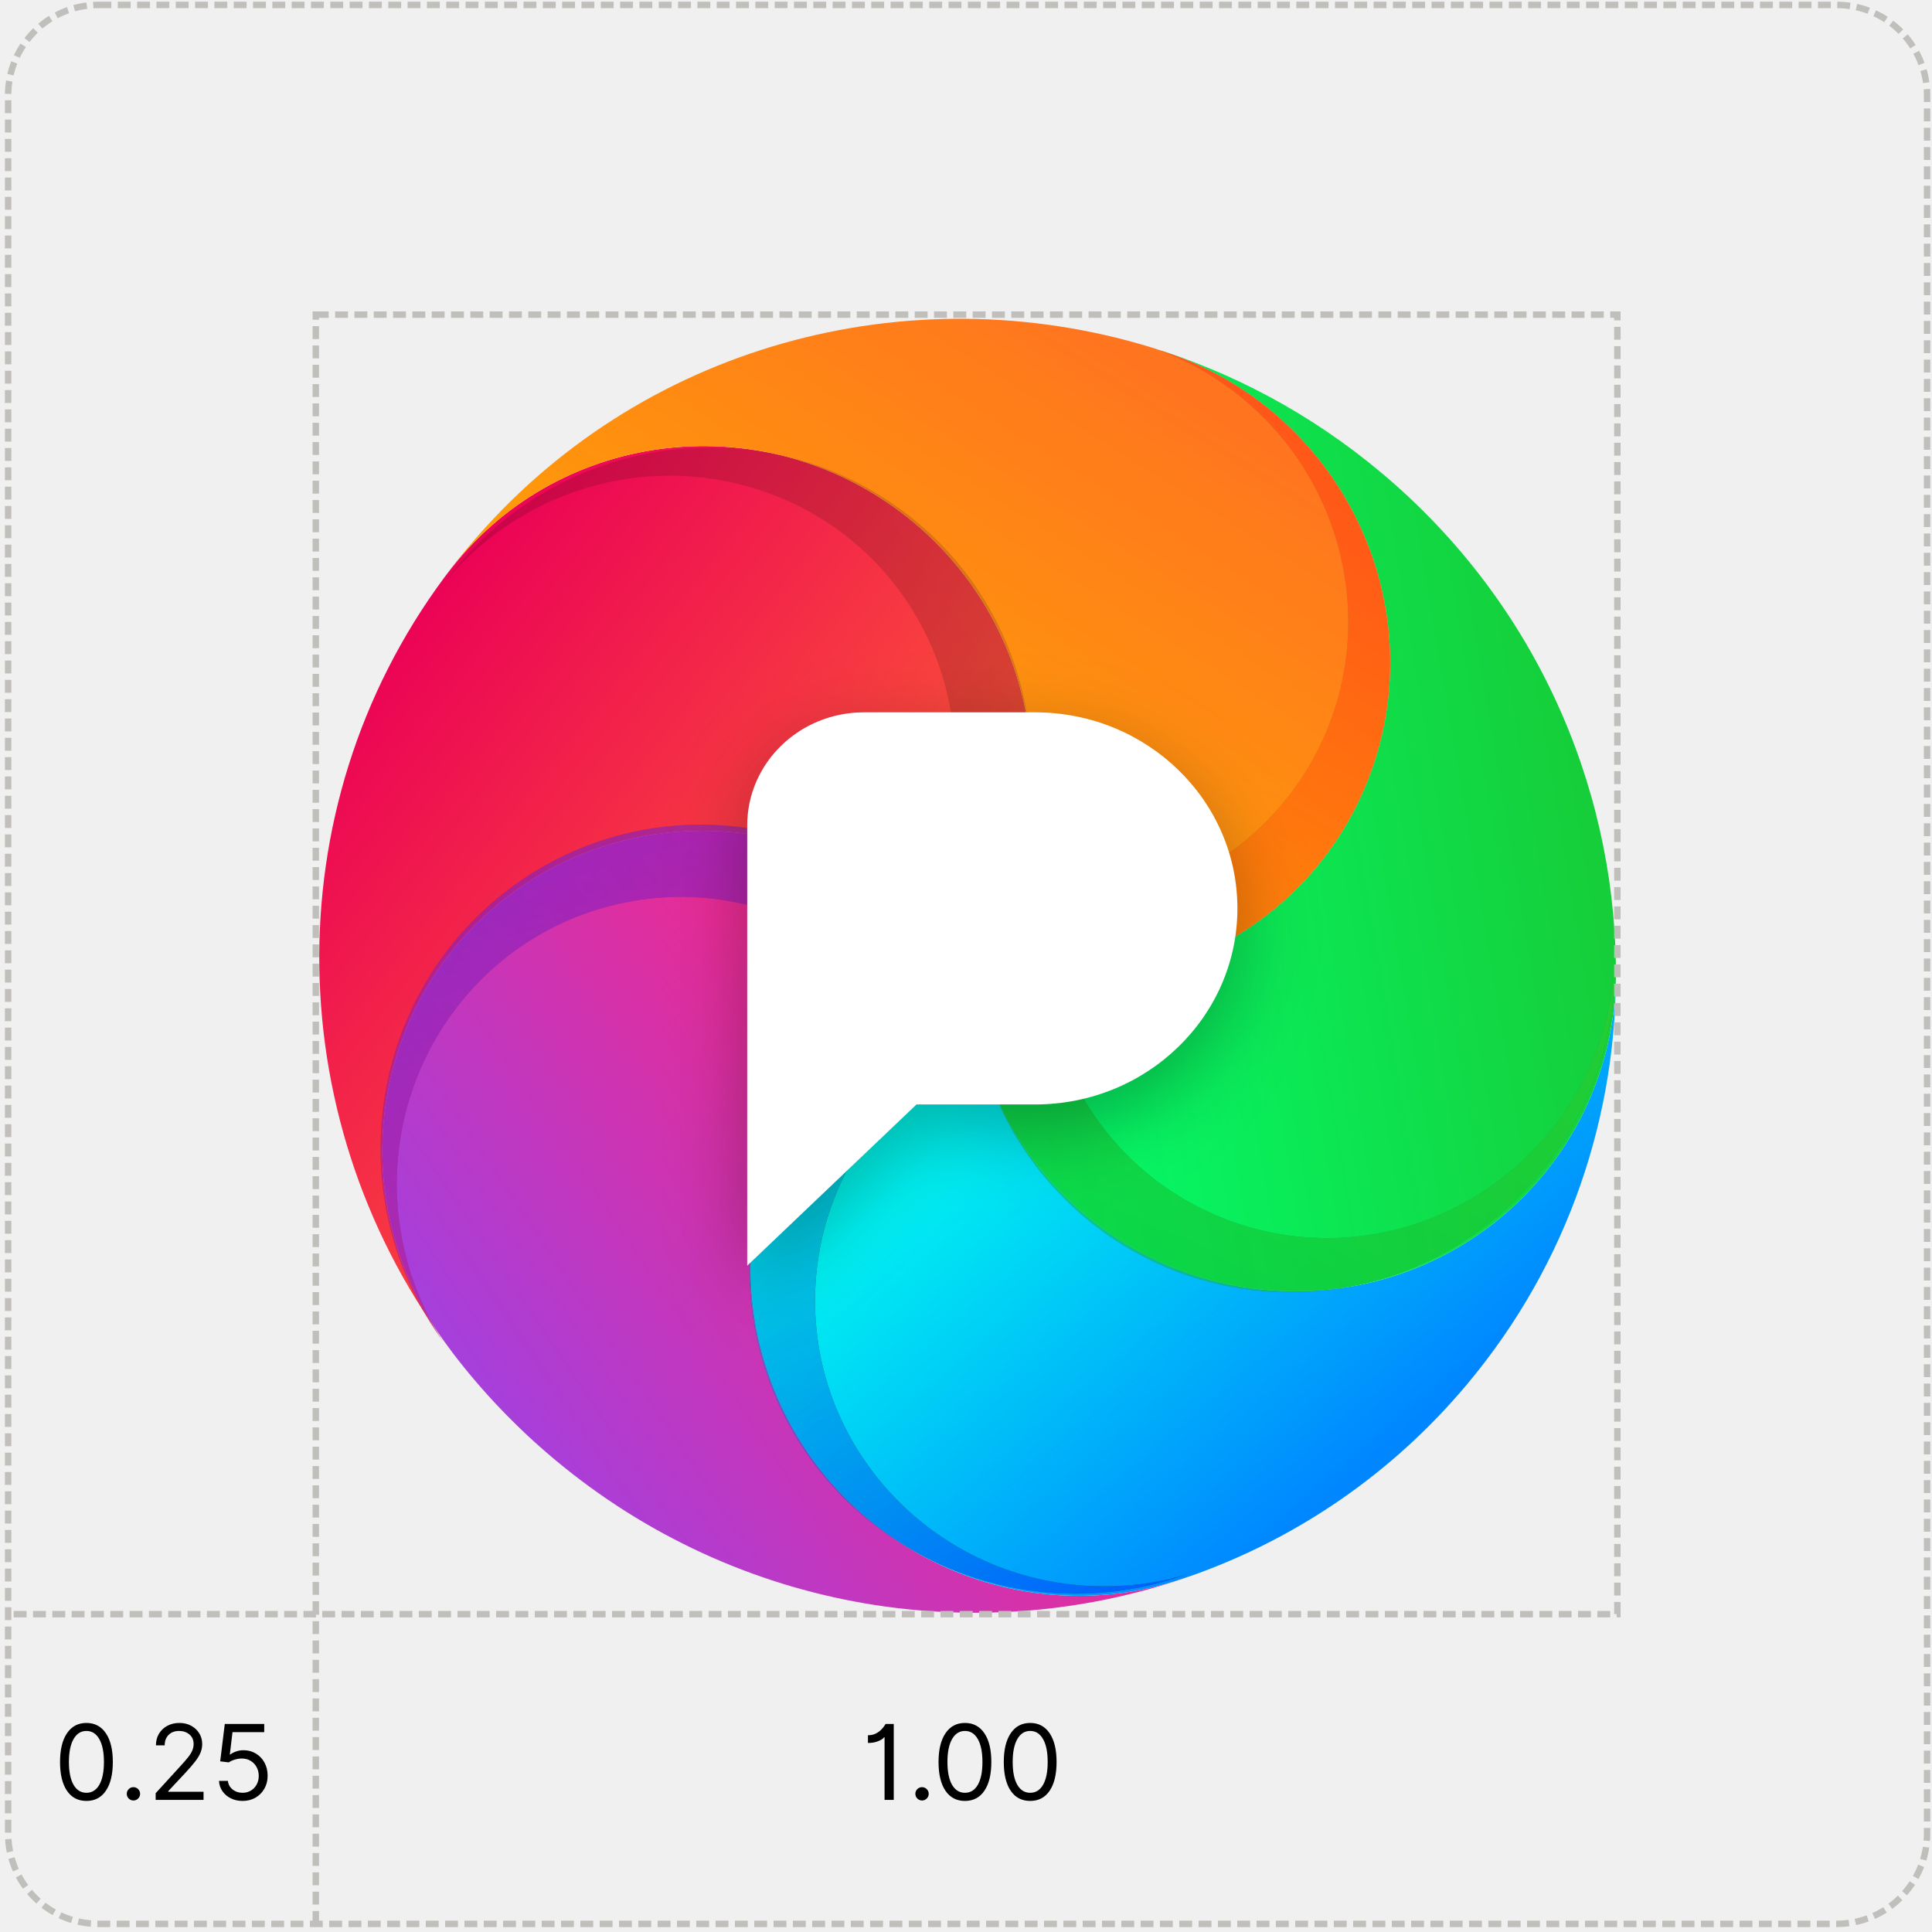
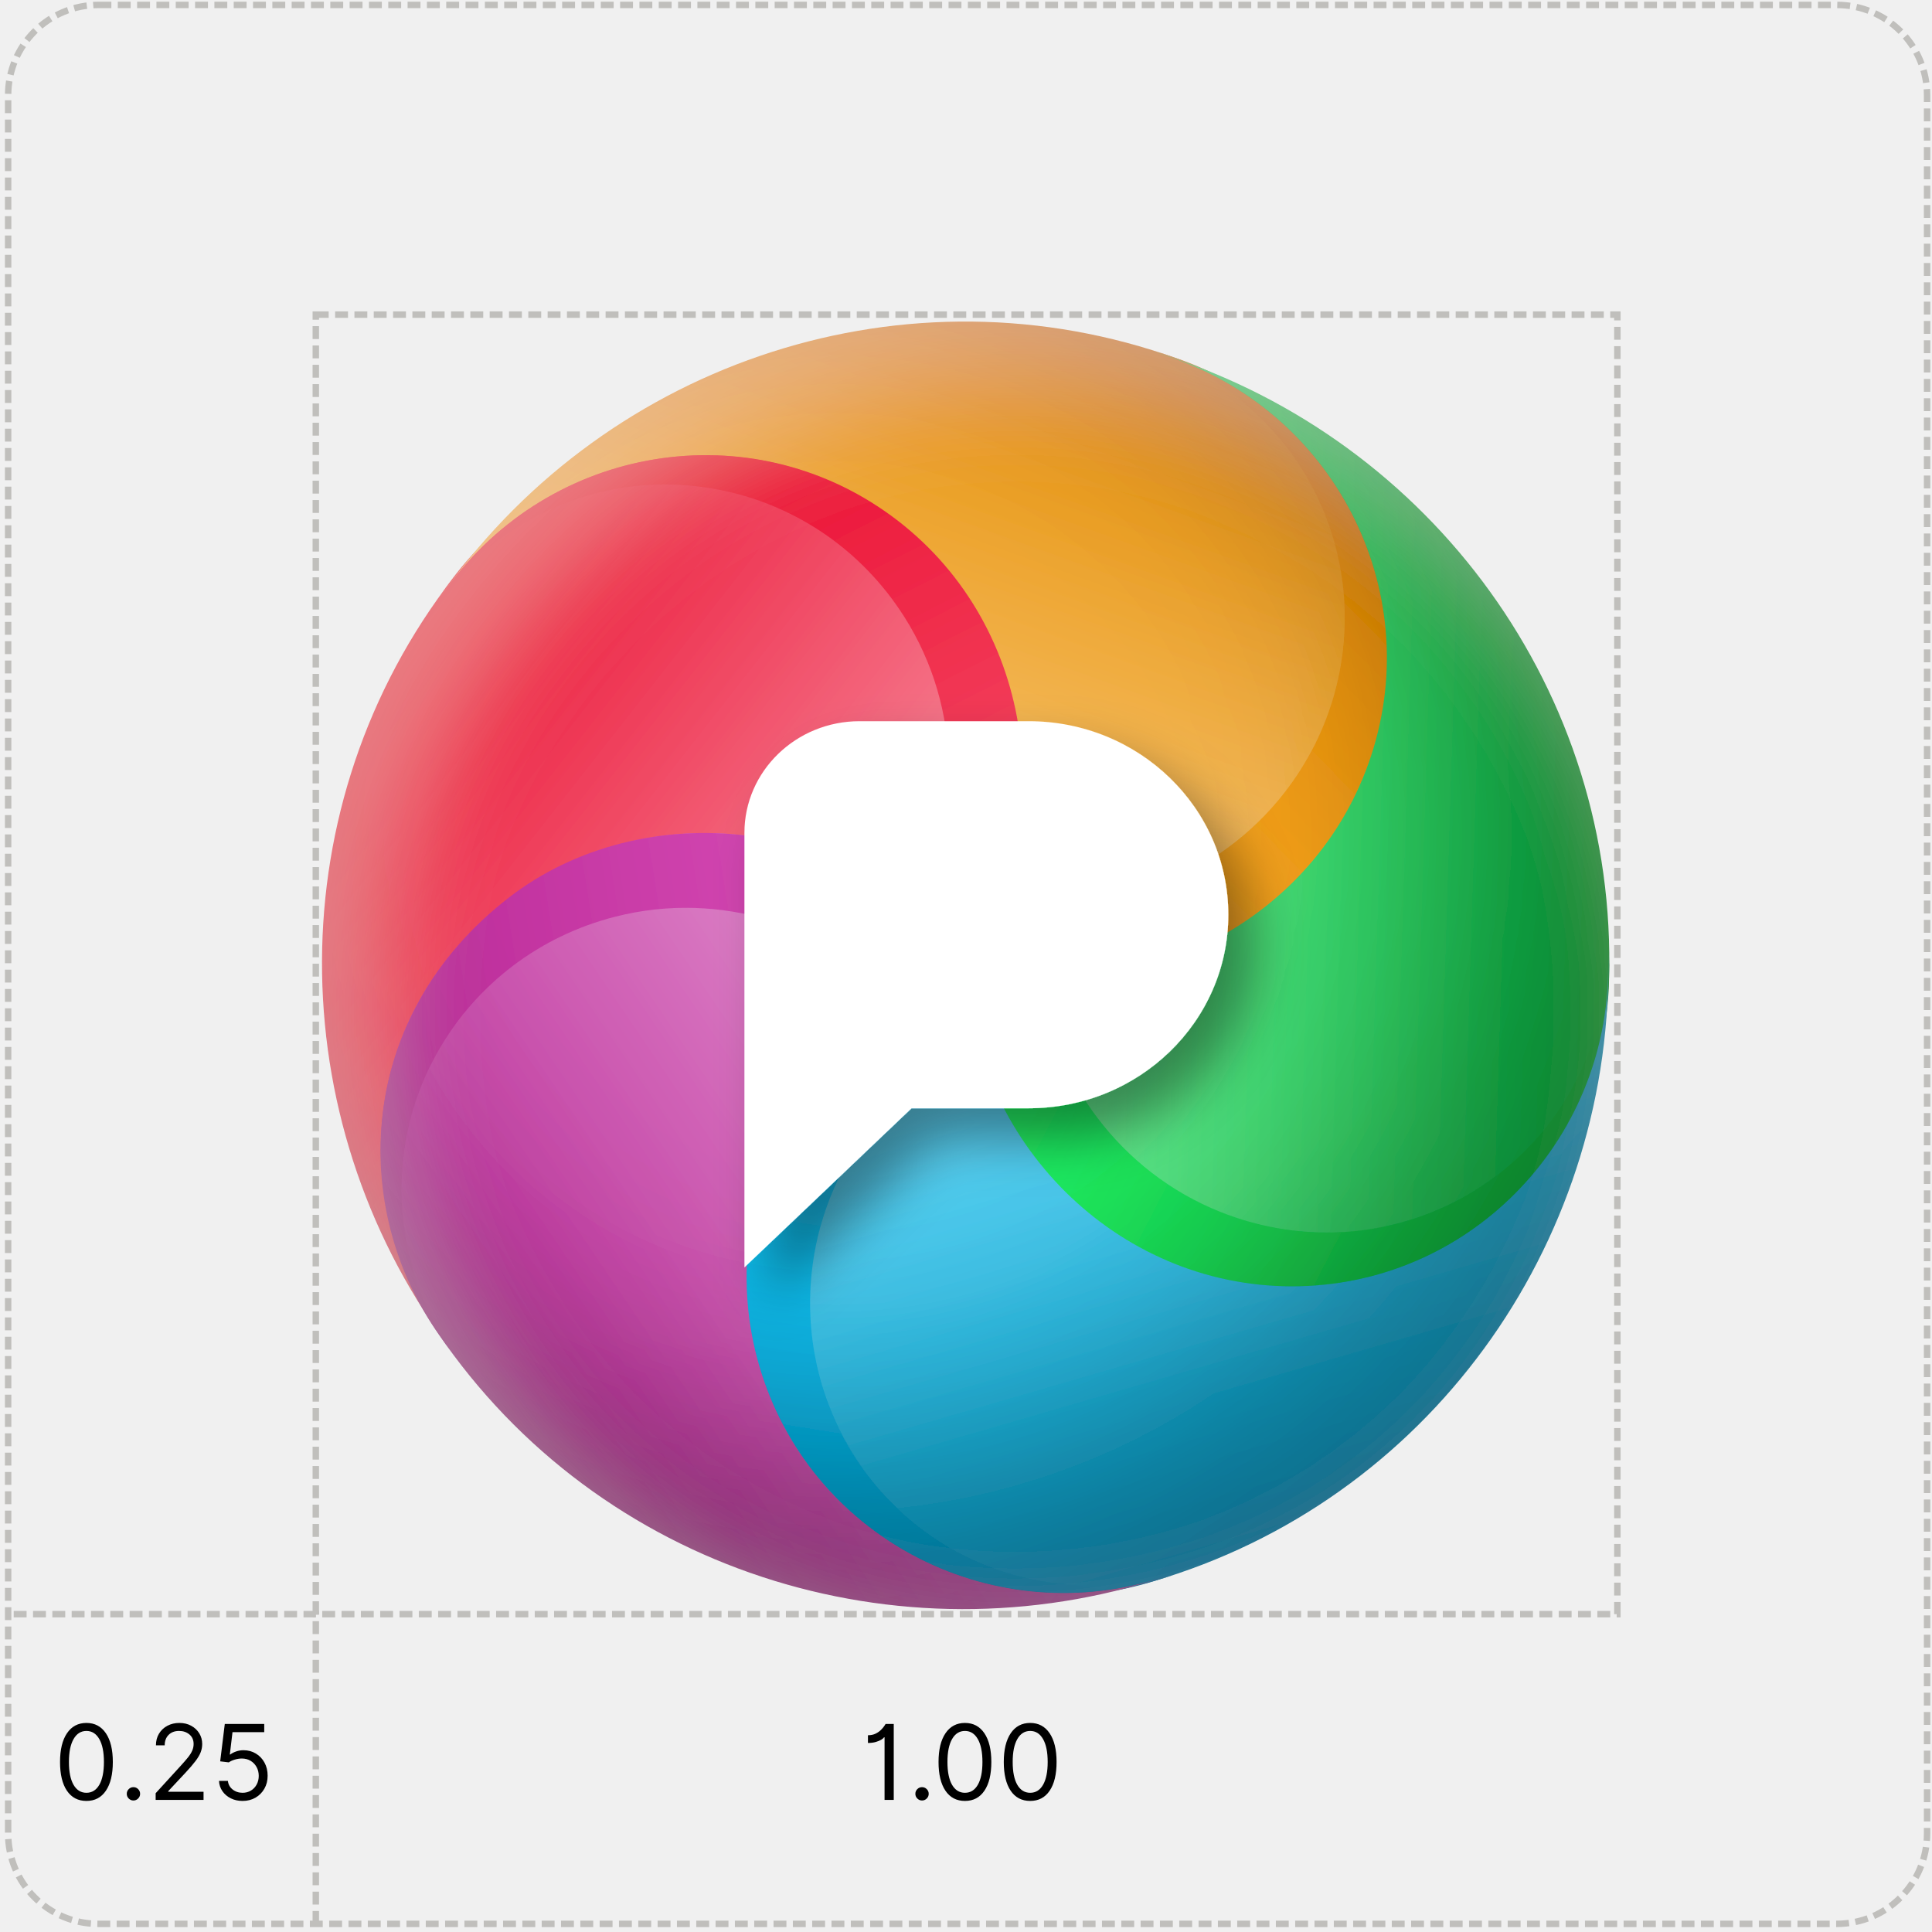
- <svg xmlns="http://www.w3.org/2000/svg" xmlns:xlink="http://www.w3.org/1999/xlink" width="300" height="300" viewBox="0 0 300 300" version="1.1" id="svg114">
-   <defs id="defs61">
-     <rect id="path-1" x="0" y="0.112" width="50" height="49.776" />
-     <linearGradient x1="1" y1="0.558" x2="0" y2="0.601" id="linearGradient-3">
-       <stop stop-color="#FF5C34" offset="0%" id="stop7" />
-       <stop stop-color="#EB0256" offset="100%" id="stop9" />
+ <svg xmlns="http://www.w3.org/2000/svg" xmlns:xlink="http://www.w3.org/1999/xlink" version="1.1" width="300" height="300">
+   <defs>
+     <path id="drop_shape" d="M 25,25 C 20.778,19.646 13.003,18.371 7.477,22.361 1.952,26.351 0.768,34.096 4.834,39.658 l 0.308,0.421 C -1.489,31.406 -1.815,19.241 4.795,10.326 l 0.118,-0.156 C 9.008,4.727 16.349,3.192 22.245,7.492 27.816,11.555 29.095,19.557 24.999,24.999 Z" />
+     <path id="drop_seam" d="M 4.651,10.522 5.052,9.983 C 8.636,5.161 15.79,3.034 22.059,7.313 27.424,10.976 29.394,19.24 24.999,25.003 24.356,24.172 23.694,23.538 22.975,22.942 24.83,19.455 24.872,15.024 22.61,11.454 19.309,6.244 12.487,4.741 7.372,8.098 c -1.093,0.717 -2.054,1.542 -2.803,2.535 z" />
+     <path id="center_logo_shape" d="m 22.886,30.523 h 4.545 c 4.281,0 7.752,-3.364 7.752,-7.513 0,-4.149 -3.471,-7.513 -7.752,-7.513 h -6.56 c -2.47,0 -4.472,1.941 -4.472,4.334 v 16.87 z" />
+     <linearGradient id="drop_shape_red_gradient" gradientTransform="rotate(45 0.5 0.5)">
+       <stop stop-color="#ea0d30" offset="0" />
+       <stop stop-color="#fbafbb" offset="1" />
    </linearGradient>
-     <linearGradient x1="18.604" y1="60.089" x2="29.552" y2="34.263" id="linearGradient-4" gradientTransform="scale(1.218163,0.820908)" gradientUnits="userSpaceOnUse">
-       <stop stop-color="#A63FDB" offset="0%" id="stop12" />
-       <stop stop-color="#FF257E" offset="100%" id="stop14" />
+     <linearGradient id="drop_seam_red_gradient" gradientTransform="rotate(60 0.5 0.5)">
+       <stop stop-color="#ea0d30" offset="0" />
+       <stop stop-color="#f54a65" offset="1" />
    </linearGradient>
-     <linearGradient x1="31.906" y1="22.861" x2="56.143" y2="28.198" id="linearGradient-5" gradientTransform="scale(0.8786187,1.13815)" gradientUnits="userSpaceOnUse">
-       <stop stop-color="#00FFF0" offset="0%" id="stop17" />
-       <stop stop-color="#0087FF" offset="100%" id="stop19" />
+     <linearGradient id="drop_shape_yellow_gradient" gradientTransform="rotate(45 0.5 0.5)">
+       <stop stop-color="#e58d00" offset="0" />
+       <stop stop-color="#ffd899" offset="1" />
    </linearGradient>
-     <linearGradient x1="40.014" y1="3.05" x2="21.611" y2="22.693" id="linearGradient-6" gradientTransform="scale(1.047997,0.9542011)" gradientUnits="userSpaceOnUse">
-       <stop stop-color="#17C934" offset="0%" id="stop22" />
-       <stop stop-color="#03FF6E" offset="100%" id="stop24" />
+     <linearGradient id="drop_seam_yellow_gradient" gradientTransform="rotate(60 0.5 0.5)">
+       <stop stop-color="#e58d00" offset="0" />
+       <stop stop-color="#ffaf2e" offset="1" />
    </linearGradient>
-     <linearGradient x1="0.5" y1="1.119" x2="0.306" y2="0" id="linearGradient-7">
-       <stop stop-color="#FFB000" offset="0%" id="stop27" />
-       <stop stop-color="#FF7725" offset="100%" id="stop29" />
+     <linearGradient id="drop_shape_green_gradient" gradientTransform="rotate(45 0.5 0.5)">
+       <stop stop-color="#0bc346" offset="0" />
+       <stop stop-color="#89f8ac" offset="1" />
    </linearGradient>
-     <path d="M 25.88,24.664 C 25.519,17.862 19.644,12.638 12.758,12.994 5.873,13.351 0.583,19.153 0.944,25.954 l 0.01,0.195 c -0.03,-0.492 -0.045,-0.987 -0.045,-1.486 0,-10.156 6.215,-18.878 15.093,-22.659 l 0.523,-0.209 c 6.393,-2.551 13.67,0.5 16.253,6.814 2.583,6.315 -0.506,13.502 -6.899,16.053 z" id="path-8" />
-     <path d="m 16.339,1.871 0.187,-0.075 c 6.393,-2.551 13.67,0.5 16.253,6.814 2.583,6.315 -0.506,13.502 -6.899,16.053 -0.053,-1.007 -0.228,-1.979 -0.508,-2.904 3.43,-1.857 5.756,-5.456 5.756,-9.592 0,-6.037 -4.954,-10.93 -11.066,-10.93 -1.306,0 -2.559,0.223 -3.722,0.634 z" id="path-9" />
-     <linearGradient x1="16.691" y1="19.196" x2="57.873" y2="21.721" id="linearGradient-10" gradientTransform="scale(0.8544198,1.170385)" gradientUnits="userSpaceOnUse">
-       <stop stop-color="#9EE85D" offset="0%" id="stop34" />
-       <stop stop-color="#0ED061" offset="100%" id="stop36" />
+     <linearGradient id="drop_seam_green_gradient" gradientTransform="rotate(60 0.5 0.5)">
+       <stop stop-color="#0bc346" offset="0" />
+       <stop stop-color="#23f365" offset="1" />
    </linearGradient>
-     <path d="m 28.379,9.27 0.187,-0.075 c 6.393,-2.551 13.67,0.5 16.253,6.814 2.583,6.315 -0.506,13.502 -6.899,16.053 -0.053,-1.007 -0.228,-1.979 -0.508,-2.904 3.43,-1.857 5.756,-5.456 5.756,-9.592 0,-6.037 -4.954,-10.93 -11.066,-10.93 -1.306,0 -2.559,0.223 -3.722,0.634 z" id="path-11" />
-     <linearGradient x1="38.66" y1="42.314" x2="29.418" y2="17.769" id="linearGradient-12" gradientTransform="scale(0.8544198,1.170385)" gradientUnits="userSpaceOnUse">
-       <stop stop-color="#21EFE3" offset="0%" id="stop40" />
-       <stop stop-color="#2598FF" offset="100%" id="stop42" />
+     <linearGradient id="drop_shape_blue_gradient" gradientTransform="rotate(45 0.5 0.5)">
+       <stop stop-color="#00a6d4" offset="0" />
+       <stop stop-color="#88e5ff" offset="1" />
    </linearGradient>
-     <path d="m 25.135,22.732 0.187,-0.075 c 6.393,-2.551 13.67,0.5 16.253,6.814 2.583,6.315 -0.506,13.502 -6.899,16.053 -0.053,-1.007 -0.228,-1.979 -0.508,-2.904 3.43,-1.857 5.756,-5.456 5.756,-9.592 0,-6.037 -4.955,-10.93 -11.066,-10.93 -1.306,0 -2.559,0.223 -3.722,0.634 z" id="path-13" />
-     <linearGradient x1="32.778" y1="31.292" x2="-5.737" y2="34.564" id="linearGradient-14" gradientTransform="scale(0.8544198,1.170385)" gradientUnits="userSpaceOnUse">
-       <stop stop-color="#A63FDB" offset="0%" id="stop46" />
-       <stop stop-color="#FF257E" offset="100%" id="stop48" />
+     <linearGradient id="drop_seam_blue_gradient" gradientTransform="rotate(60 0.5 0.5)">
+       <stop stop-color="#00a6d4" offset="0" />
+       <stop stop-color="#1dceff" offset="1" />
    </linearGradient>
-     <path d="m 10.654,23.765 0.187,-0.075 c 6.393,-2.551 13.67,0.5 16.253,6.814 2.583,6.315 -0.506,13.502 -6.899,16.053 -0.053,-1.007 -0.228,-1.979 -0.508,-2.904 3.43,-1.857 5.756,-5.456 5.756,-9.592 0,-6.037 -4.954,-10.93 -11.066,-10.93 -1.306,0 -2.559,0.223 -3.722,0.634 z" id="path-15" />
-     <path d="m 5.546,10.697 0.187,-0.075 c 6.393,-2.551 13.67,0.5 16.253,6.814 2.583,6.315 -0.506,13.502 -6.899,16.053 -0.053,-1.007 -0.228,-1.979 -0.508,-2.904 3.43,-1.857 5.756,-5.456 5.756,-9.592 0,-6.037 -4.955,-10.93 -11.066,-10.93 -1.306,0 -2.559,0.223 -3.722,0.634 z" id="path-16" />
-     <path d="m 35.632,42.373 h 4.545 c 4.281,0 7.752,-3.364 7.752,-7.513 0,-4.149 -3.471,-7.513 -7.752,-7.513 h -6.56 c -2.47,0 -4.472,1.941 -4.472,4.334 v 16.87 z" id="path-17" />
-     <filter x="-0.266" y="-0.189" width="1.532" height="1.472" filterUnits="objectBoundingBox" id="filter-18">
-       <feOffset dx="0" dy="1" in="SourceAlpha" result="shadowOffsetOuter1" id="feOffset54" />
-       <feGaussianBlur stdDeviation="1.5" in="shadowOffsetOuter1" result="shadowBlurOuter1" id="feGaussianBlur56" />
-       <feColorMatrix values="0 0 0 0 0   0 0 0 0 0   0 0 0 0 0  0 0 0 0.299 0" type="matrix" in="shadowBlurOuter1" id="feColorMatrix58" />
+     <linearGradient id="drop_shape_purple_gradient" gradientTransform="rotate(45 0.5 0.5)">
+       <stop stop-color="#b92896" offset="0" />
+       <stop stop-color="#eca8dc" offset="1" />
+     </linearGradient>
+     <linearGradient id="drop_seam_purple_gradient" gradientTransform="rotate(60 0.5 0.5)">
+       <stop stop-color="#b92896" offset="0" />
+       <stop stop-color="#d94fb8" offset="1" />
+     </linearGradient>
+     <filter id="outset_shadow" x="-2" y="-2" width="4" height="4">
+       <feFlood flood-color="#0006" />
+       <feComposite operator="in" in2="SourceAlpha" in="shadowOffset" />
+       <feGaussianBlur stdDeviation="1" />
+       <feOffset result="shadowOffset" in="shadowOffset" dx="1" dy="1.2" />
+       <feComposite operator="out" in2="SourceGraphic" in="shadowOffset" />
+       <feComposite operator="over" in2="shadowOffset" in="SourceGraphic" />
    </filter>
-     <linearGradient xlink:href="#linearGradient-3" id="linearGradient937" x1="30.973" y1="27.509" x2="1.109" y2="28.797" gradientTransform="scale(0.8355445,1.196824)" gradientUnits="userSpaceOnUse" />
-     <linearGradient xlink:href="#linearGradient-7" id="linearGradient939" x1="15.185" y1="33.22" x2="9.592" y2="1.019" gradientTransform="scale(1.139295,0.8777356)" gradientUnits="userSpaceOnUse" />
-     <linearGradient xlink:href="#linearGradient-7" id="linearGradient941" x1="15.185" y1="33.22" x2="9.592" y2="1.019" gradientTransform="scale(1.139295,0.8777356)" gradientUnits="userSpaceOnUse" />
-     <linearGradient xlink:href="#linearGradient-7" id="linearGradient943" x1="15.185" y1="33.22" x2="9.592" y2="1.019" gradientTransform="scale(1.139295,0.8777356)" gradientUnits="userSpaceOnUse" />
-     <linearGradient xlink:href="#linearGradient-7" id="linearGradient945" x1="29.277" y1="23.493" x2="25.329" y2="0.764" gradientTransform="scale(0.8544198,1.170385)" gradientUnits="userSpaceOnUse" />
-     <linearGradient xlink:href="#linearGradient-3" id="linearGradient947" x1="26.799" y1="19.64" x2="6.491" y2="20.515" gradientTransform="scale(0.8544198,1.170385)" gradientUnits="userSpaceOnUse" />
+     <filter id="inset_shadow">
+       <feFlood flood-color="#0006" />
+       <feComposite operator="out" in2="SourceAlpha" in="shadowOffset" />
+       <feGaussianBlur stdDeviation="5" />
+       <feOffset result="shadowOffset" in="shadowOffset" dx="-5" dy="-5" />
+       <feFlood flood-color="#fff3" />
+       <feComposite operator="out" in2="SourceAlpha" in="lightOffset" />
+       <feGaussianBlur stdDeviation="2" />
+       <feOffset result="lightOffset" in="lightOffset" dx="2" dy="2" />
+       <feComposite operator="atop" in2="SourceGraphic" in="shadowOffset" />
+       <feComposite operator="atop" in2="result" in="shadowOffset" />
+       <feComposite operator="atop" in2="result" in="lightOffset" />
+     </filter>
  </defs>
-   <g id="Page-1" transform="matrix(4.052246,0,0,4.052246,48.97737,48.82868)" style="fill:none;fill-rule:evenodd;stroke:none;stroke-width:1">
-     <g id="icon-copy-9">
-       <g id="Group">
-         <mask id="mask-2" fill="white">
-           <use xlink:href="#path-1" id="use63" x="0" y="0" width="100%" height="100%" />
-         </mask>
-         <g id="Rectangle" />
-         <g id="Group-12" mask="url(#mask-2)">
-           <g transform="translate(-12.59854,-12.10062)" id="g108">
-             <g id="Group-5" transform="rotate(40,14.70721,46.94877)" style="fill-rule:evenodd;stroke-width:1">
-               <path d="m 25.88,24.664 c -6.69,-1.648 -13.466,2.374 -15.134,8.982 -1.668,6.608 2.403,13.301 9.094,14.949 l 0.506,0.125 C 9.691,46.338 1.621,37.228 0.954,26.15 l -0.01,-0.195 C 0.583,19.153 5.873,13.351 12.758,12.994 19.644,12.638 25.519,17.862 25.88,24.664 Z" id="Combined-Shape" style="fill:url(#linearGradient937)" />
-               <path d="m 25.88,24.664 c -3.551,5.838 -1.639,13.414 4.271,16.922 5.91,3.508 13.581,1.619 17.132,-4.219 l 0.235,-0.387 c -4.315,7.381 -12.39,12.348 -21.639,12.348 -1.902,0 -3.754,-0.21 -5.535,-0.608 L 19.839,48.595 C 13.148,46.947 9.077,40.254 10.745,33.646 12.413,27.037 19.189,23.016 25.88,24.664 Z" id="Combined-Shape-Copy-6" style="fill:url(#linearGradient-4)" />
-               <path d="m 25.88,24.664 c 4.432,5.217 12.307,5.898 17.589,1.52 5.282,-4.378 5.971,-12.156 1.539,-17.373 L 44.906,8.691 c 3.707,4.303 5.943,9.88 5.943,15.973 0,4.486 -1.212,8.692 -3.331,12.316 L 47.283,37.366 C 43.732,43.204 36.061,45.093 30.151,41.585 24.241,38.078 22.328,30.502 25.88,24.664 Z" id="Combined-Shape-Copy-5" style="fill:url(#linearGradient-5)" />
-               <path d="M 25.88,24.664 C 32.273,22.112 35.362,14.925 32.779,8.61 30.196,2.295 22.919,-0.755 16.526,1.796 L 16.002,2.005 C 19.032,0.715 22.371,0 25.88,0 33.502,0 40.326,3.373 44.906,8.691 l 0.101,0.119 C 49.44,14.027 48.751,21.806 43.469,26.184 38.187,30.561 30.312,29.881 25.88,24.664 Z" id="Combined-Shape-Copy-4" style="fill:url(#linearGradient-6)" />
-               <g id="Combined-Shape-Copy-3" style="fill:url(#linearGradient943)">
-                 <use xlink:href="#path-8" id="use71" style="fill:url(#linearGradient939)" x="0" y="0" width="100%" height="100%" />
-                 <use style="mix-blend-mode:multiply;fill:url(#linearGradient941);fill-opacity:0.1" xlink:href="#path-8" id="use73" x="0" y="0" width="100%" height="100%" />
-               </g>
-               <g id="g80" style="opacity:0.505">
-                 <use xlink:href="#path-9" id="use76" style="fill:url(#linearGradient945)" x="0" y="0" width="100%" height="100%" />
-                 <use style="mix-blend-mode:overlay;fill:#000000;fill-opacity:0.496" xlink:href="#path-9" id="use78" x="0" y="0" width="100%" height="100%" />
-               </g>
-               <g id="Combined-Shape-Copy-7" transform="rotate(72,37.05553,20.1788)" style="opacity:0.544">
-                 <use xlink:href="#path-11" id="use82" style="fill:url(#linearGradient-10)" x="0" y="0" width="100%" height="100%" />
-                 <use style="mix-blend-mode:overlay;fill:#000000;fill-opacity:0.5" xlink:href="#path-11" id="use84" x="0" y="0" width="100%" height="100%" />
-               </g>
-               <g id="Combined-Shape-Copy-8" transform="rotate(143,33.81132,33.641)" style="opacity:0.562">
-                 <use xlink:href="#path-13" id="use87" style="fill:url(#linearGradient-12)" x="0" y="0" width="100%" height="100%" />
-                 <use style="mix-blend-mode:overlay;fill:#000000" xlink:href="#path-13" id="use89" x="0" y="0" width="100%" height="100%" />
-               </g>
-               <g id="Combined-Shape-Copy-9" transform="rotate(-143,19.33017,34.67347)" style="opacity:0.584">
-                 <use xlink:href="#path-15" id="use92" style="fill:url(#linearGradient-14)" x="0" y="0" width="100%" height="100%" />
-                 <use style="mix-blend-mode:overlay;fill:#000000;fill-opacity:0.503" xlink:href="#path-15" id="use94" x="0" y="0" width="100%" height="100%" />
-               </g>
-               <g id="Combined-Shape-Copy-10" transform="rotate(-71,14.22193,21.60585)" style="opacity:0.18">
-                 <use xlink:href="#path-16" id="use97" style="fill:url(#linearGradient947)" x="0" y="0" width="100%" height="100%" />
-                 <use style="mix-blend-mode:multiply;fill:#000000;fill-opacity:0.773" xlink:href="#path-16" id="use99" x="0" y="0" width="100%" height="100%" />
-               </g>
-             </g>
-             <g id="Path-6-Copy-2" style="fill-rule:nonzero">
-               <use xlink:href="#path-17" id="use103" style="fill:#000000;fill-opacity:1;filter:url(#filter-18)" x="0" y="0" width="100%" height="100%" />
-               <use xlink:href="#path-17" id="use105" style="fill:#ffffff" x="0" y="0" width="100%" height="100%" />
-             </g>
-           </g>
+   <g id="logo" transform="translate(50,50) scale(4)">
+     <g id="wheel_filter" filter="url(#inset_shadow)">
+       <g id="wheel">
+         <g id="drop_red" transform="rotate(0,25,25)">
+           <use id="drop_shape_red" xlink:href="#drop_shape" style="fill:url(#drop_shape_red_gradient)" />
+           <use id="drop_seam_red" xlink:href="#drop_seam" style="fill:url(#drop_seam_red_gradient)" />
+         </g>
+         <g id="drop_yellow" transform="rotate(72,25,25)">
+           <use id="drop_shape_yellow" xlink:href="#drop_shape" style="fill:url(#drop_shape_yellow_gradient)" />
+           <use id="drop_seam_yellow" xlink:href="#drop_seam" style="fill:url(#drop_seam_yellow_gradient)" />
+         </g>
+         <g id="drop_green" transform="rotate(144,25,25)">
+           <use id="drop_shape_green" xlink:href="#drop_shape" style="fill:url(#drop_shape_green_gradient)" />
+           <use id="drop_seam_green" xlink:href="#drop_seam" style="fill:url(#drop_seam_green_gradient)" />
+         </g>
+         <g id="drop_blue" transform="rotate(216,25,25)">
+           <use id="drop_shape_blue" xlink:href="#drop_shape" style="fill:url(#drop_shape_blue_gradient)" />
+           <use id="drop_seam_blue" xlink:href="#drop_seam" style="fill:url(#drop_seam_blue_gradient)" />
+         </g>
+         <g id="drop_purple" transform="rotate(288,25,25)">
+           <use id="drop_shape_purple" xlink:href="#drop_shape" style="fill:url(#drop_shape_purple_gradient)" />
+           <use id="drop_seam_purple" xlink:href="#drop_seam" style="fill:url(#drop_seam_purple_gradient)" />
        </g>
      </g>
+     </g>
+     <g id="center_logo">
+       <use id="center_logo_use" xlink:href="#center_logo_shape" style="fill:#ffffff;filter:url(#outset_shadow)" />
    </g>
  </g>
  <rect ry="14.027" style="opacity:1;fill:none;fill-opacity:1;fill-rule:evenodd;stroke:#c0bfbc;stroke-width:1;stroke-linecap:butt;stroke-linejoin:miter;stroke-miterlimit:4;stroke-dasharray:2, 1;stroke-dashoffset:0;stroke-opacity:1;paint-order:normal" id="rect968" width="297.974" height="297.974" x="1.263" y="0.763" />
  <rect ry="0" style="opacity:1;fill:none;fill-opacity:1;fill-rule:evenodd;stroke:#c0bfbc;stroke-width:1;stroke-linecap:butt;stroke-linejoin:miter;stroke-miterlimit:4;stroke-dasharray:2, 1;stroke-dashoffset:0;stroke-opacity:1;paint-order:normal" id="rect968-3" width="202.105" height="201.789" x="49.038" y="48.857" />
  <path style="opacity:1;fill:none;fill-opacity:1;fill-rule:evenodd;stroke:#c0bfbc;stroke-width:1;stroke-linecap:butt;stroke-linejoin:miter;stroke-miterlimit:4;stroke-dasharray:2, 1;stroke-dashoffset:0;stroke-opacity:1;paint-order:normal" d="m 49.038,298.737 0,-48.091 -47.775,0" id="rect906" />
  <path style="font-style:normal;font-weight:normal;font-size:162.09px;line-height:1.25;font-family:sans-serif;letter-spacing:0px;word-spacing:0px;fill:#000000;fill-opacity:1;stroke:none;stroke-width:4.052;" d="M 13.42 267.537 C 12.131 267.537 11.126 268.07 10.404 269.133 C 9.683 270.196 9.322 271.683 9.322 273.594 C 9.322 275.52 9.679 277.009 10.393 278.064 C 11.11 279.12 12.119 279.648 13.42 279.648 C 14.721 279.648 15.728 279.12 16.441 278.064 C 17.159 277.009 17.52 275.52 17.52 273.594 C 17.52 271.683 17.159 270.196 16.438 269.133 C 15.716 268.07 14.709 267.537 13.42 267.537 z M 27.854 267.537 C 27.167 267.537 26.547 267.683 25.994 267.975 C 25.445 268.266 25.012 268.673 24.693 269.195 C 24.375 269.717 24.215 270.323 24.215 271.014 L 25.574 271.014 C 25.574 270.342 25.775 269.803 26.178 269.396 C 26.581 268.986 27.124 268.781 27.807 268.781 C 28.447 268.781 28.984 268.964 29.414 269.328 C 29.848 269.693 30.064 270.185 30.064 270.807 C 30.064 271.167 29.992 271.514 29.846 271.844 C 29.704 272.17 29.485 272.518 29.189 272.891 C 28.894 273.259 28.517 273.693 28.061 274.191 L 24.17 278.451 L 24.17 279.486 L 31.607 279.486 L 31.607 278.221 L 26.127 278.221 L 26.127 278.129 L 28.775 275.297 C 29.451 274.572 29.978 273.958 30.357 273.455 C 30.741 272.949 31.011 272.489 31.164 272.078 C 31.321 271.664 31.398 271.24 31.398 270.807 C 31.398 270.2 31.248 269.649 30.945 269.154 C 30.642 268.659 30.223 268.266 29.689 267.975 C 29.156 267.683 28.544 267.537 27.854 267.537 z M 149.836 267.537 C 148.547 267.537 147.54 268.07 146.818 269.133 C 146.097 270.196 145.736 271.683 145.736 273.594 C 145.736 275.52 146.095 277.009 146.809 278.064 C 147.526 279.12 148.535 279.648 149.836 279.648 C 151.137 279.648 152.144 279.12 152.857 278.064 C 153.575 277.009 153.934 275.52 153.934 273.594 C 153.934 271.683 153.573 270.196 152.852 269.133 C 152.13 268.07 151.125 267.537 149.836 267.537 z M 159.967 267.537 C 158.677 267.537 157.671 268.07 156.949 269.133 C 156.228 270.196 155.867 271.683 155.867 273.594 C 155.867 275.52 156.224 277.009 156.938 278.064 C 157.655 279.12 158.666 279.648 159.967 279.648 C 161.268 279.648 162.275 279.12 162.988 278.064 C 163.706 277.009 164.064 275.52 164.064 273.594 C 164.064 271.683 163.704 270.196 162.982 269.133 C 162.261 268.07 161.256 267.537 159.967 267.537 z M 34.904 267.699 L 34.191 273.5 L 35.527 273.662 C 35.773 273.486 36.085 273.342 36.465 273.23 C 36.845 273.115 37.215 273.059 37.576 273.062 C 38.079 273.066 38.525 273.186 38.916 273.42 C 39.307 273.654 39.615 273.974 39.838 274.381 C 40.064 274.784 40.178 275.244 40.178 275.758 C 40.178 276.261 40.068 276.71 39.85 277.109 C 39.635 277.505 39.337 277.817 38.957 278.043 C 38.581 278.269 38.151 278.383 37.668 278.383 C 37.066 278.383 36.547 278.209 36.113 277.863 C 35.683 277.514 35.442 277.072 35.389 276.539 L 34.006 276.539 C 34.037 277.138 34.217 277.672 34.543 278.141 C 34.869 278.609 35.303 278.977 35.844 279.246 C 36.385 279.515 36.993 279.648 37.668 279.648 C 38.416 279.648 39.083 279.48 39.67 279.143 C 40.257 278.801 40.719 278.335 41.053 277.748 C 41.39 277.157 41.559 276.486 41.559 275.734 C 41.559 274.971 41.396 274.292 41.07 273.697 C 40.748 273.102 40.302 272.634 39.734 272.293 C 39.17 271.948 38.528 271.773 37.807 271.773 C 37.411 271.773 37.031 271.838 36.666 271.965 C 36.301 272.091 35.998 272.25 35.756 272.441 L 35.688 272.441 L 36.102 268.965 L 41.029 268.965 L 41.029 267.699 L 34.904 267.699 z M 137.514 267.699 C 137.494 267.73 137.426 267.835 137.307 268.016 C 137.192 268.196 137.021 268.397 136.795 268.619 C 136.572 268.842 136.295 269.036 135.961 269.201 C 135.627 269.366 135.232 269.449 134.775 269.449 L 134.775 270.646 C 135.228 270.646 135.631 270.596 135.984 270.496 C 136.337 270.392 136.625 270.273 136.848 270.139 C 137.07 270.001 137.208 269.879 137.262 269.771 L 137.354 269.771 L 137.354 279.486 L 138.781 279.486 L 138.781 267.699 L 137.514 267.699 z M 13.42 268.781 C 14.272 268.781 14.938 269.201 15.418 270.041 C 15.898 270.878 16.137 272.063 16.137 273.594 C 16.137 275.129 15.9 276.31 15.424 277.139 C 14.948 277.968 14.279 278.383 13.42 278.383 C 12.564 278.383 11.898 277.968 11.418 277.139 C 10.942 276.31 10.703 275.129 10.703 273.594 C 10.703 272.063 10.944 270.878 11.424 270.041 C 11.903 269.201 12.568 268.781 13.42 268.781 z M 149.836 268.781 C 150.688 268.781 151.352 269.201 151.832 270.041 C 152.312 270.878 152.553 272.063 152.553 273.594 C 152.553 275.129 152.314 276.31 151.838 277.139 C 151.362 277.968 150.696 278.383 149.836 278.383 C 148.98 278.383 148.312 277.968 147.832 277.139 C 147.356 276.31 147.119 275.129 147.119 273.594 C 147.119 272.063 147.358 270.878 147.838 270.041 C 148.318 269.201 148.984 268.781 149.836 268.781 z M 159.967 268.781 C 160.819 268.781 161.483 269.201 161.963 270.041 C 162.443 270.878 162.684 272.063 162.684 273.594 C 162.684 275.129 162.445 276.31 161.969 277.139 C 161.493 277.968 160.826 278.383 159.967 278.383 C 159.111 278.383 158.443 277.968 157.963 277.139 C 157.487 276.31 157.25 275.129 157.25 273.594 C 157.25 272.063 157.489 270.878 157.969 270.041 C 158.448 269.201 159.115 268.781 159.967 268.781 z M 20.719 277.508 C 20.435 277.508 20.192 277.609 19.988 277.812 C 19.785 278.016 19.684 278.259 19.684 278.543 C 19.684 278.827 19.785 279.07 19.988 279.273 C 20.192 279.477 20.435 279.58 20.719 279.58 C 21.003 279.58 21.246 279.477 21.449 279.273 C 21.653 279.07 21.756 278.827 21.756 278.543 C 21.756 278.259 21.653 278.016 21.449 277.812 C 21.246 277.609 21.003 277.508 20.719 277.508 z M 143.172 277.508 C 142.888 277.508 142.645 277.609 142.441 277.812 C 142.238 278.016 142.137 278.259 142.137 278.543 C 142.137 278.827 142.238 279.07 142.441 279.273 C 142.645 279.477 142.888 279.58 143.172 279.58 C 143.456 279.58 143.701 279.477 143.904 279.273 C 144.108 279.07 144.209 278.827 144.209 278.543 C 144.209 278.259 144.108 278.016 143.904 277.812 C 143.701 277.609 143.456 277.508 143.172 277.508 z " id="text912" />
</svg>
